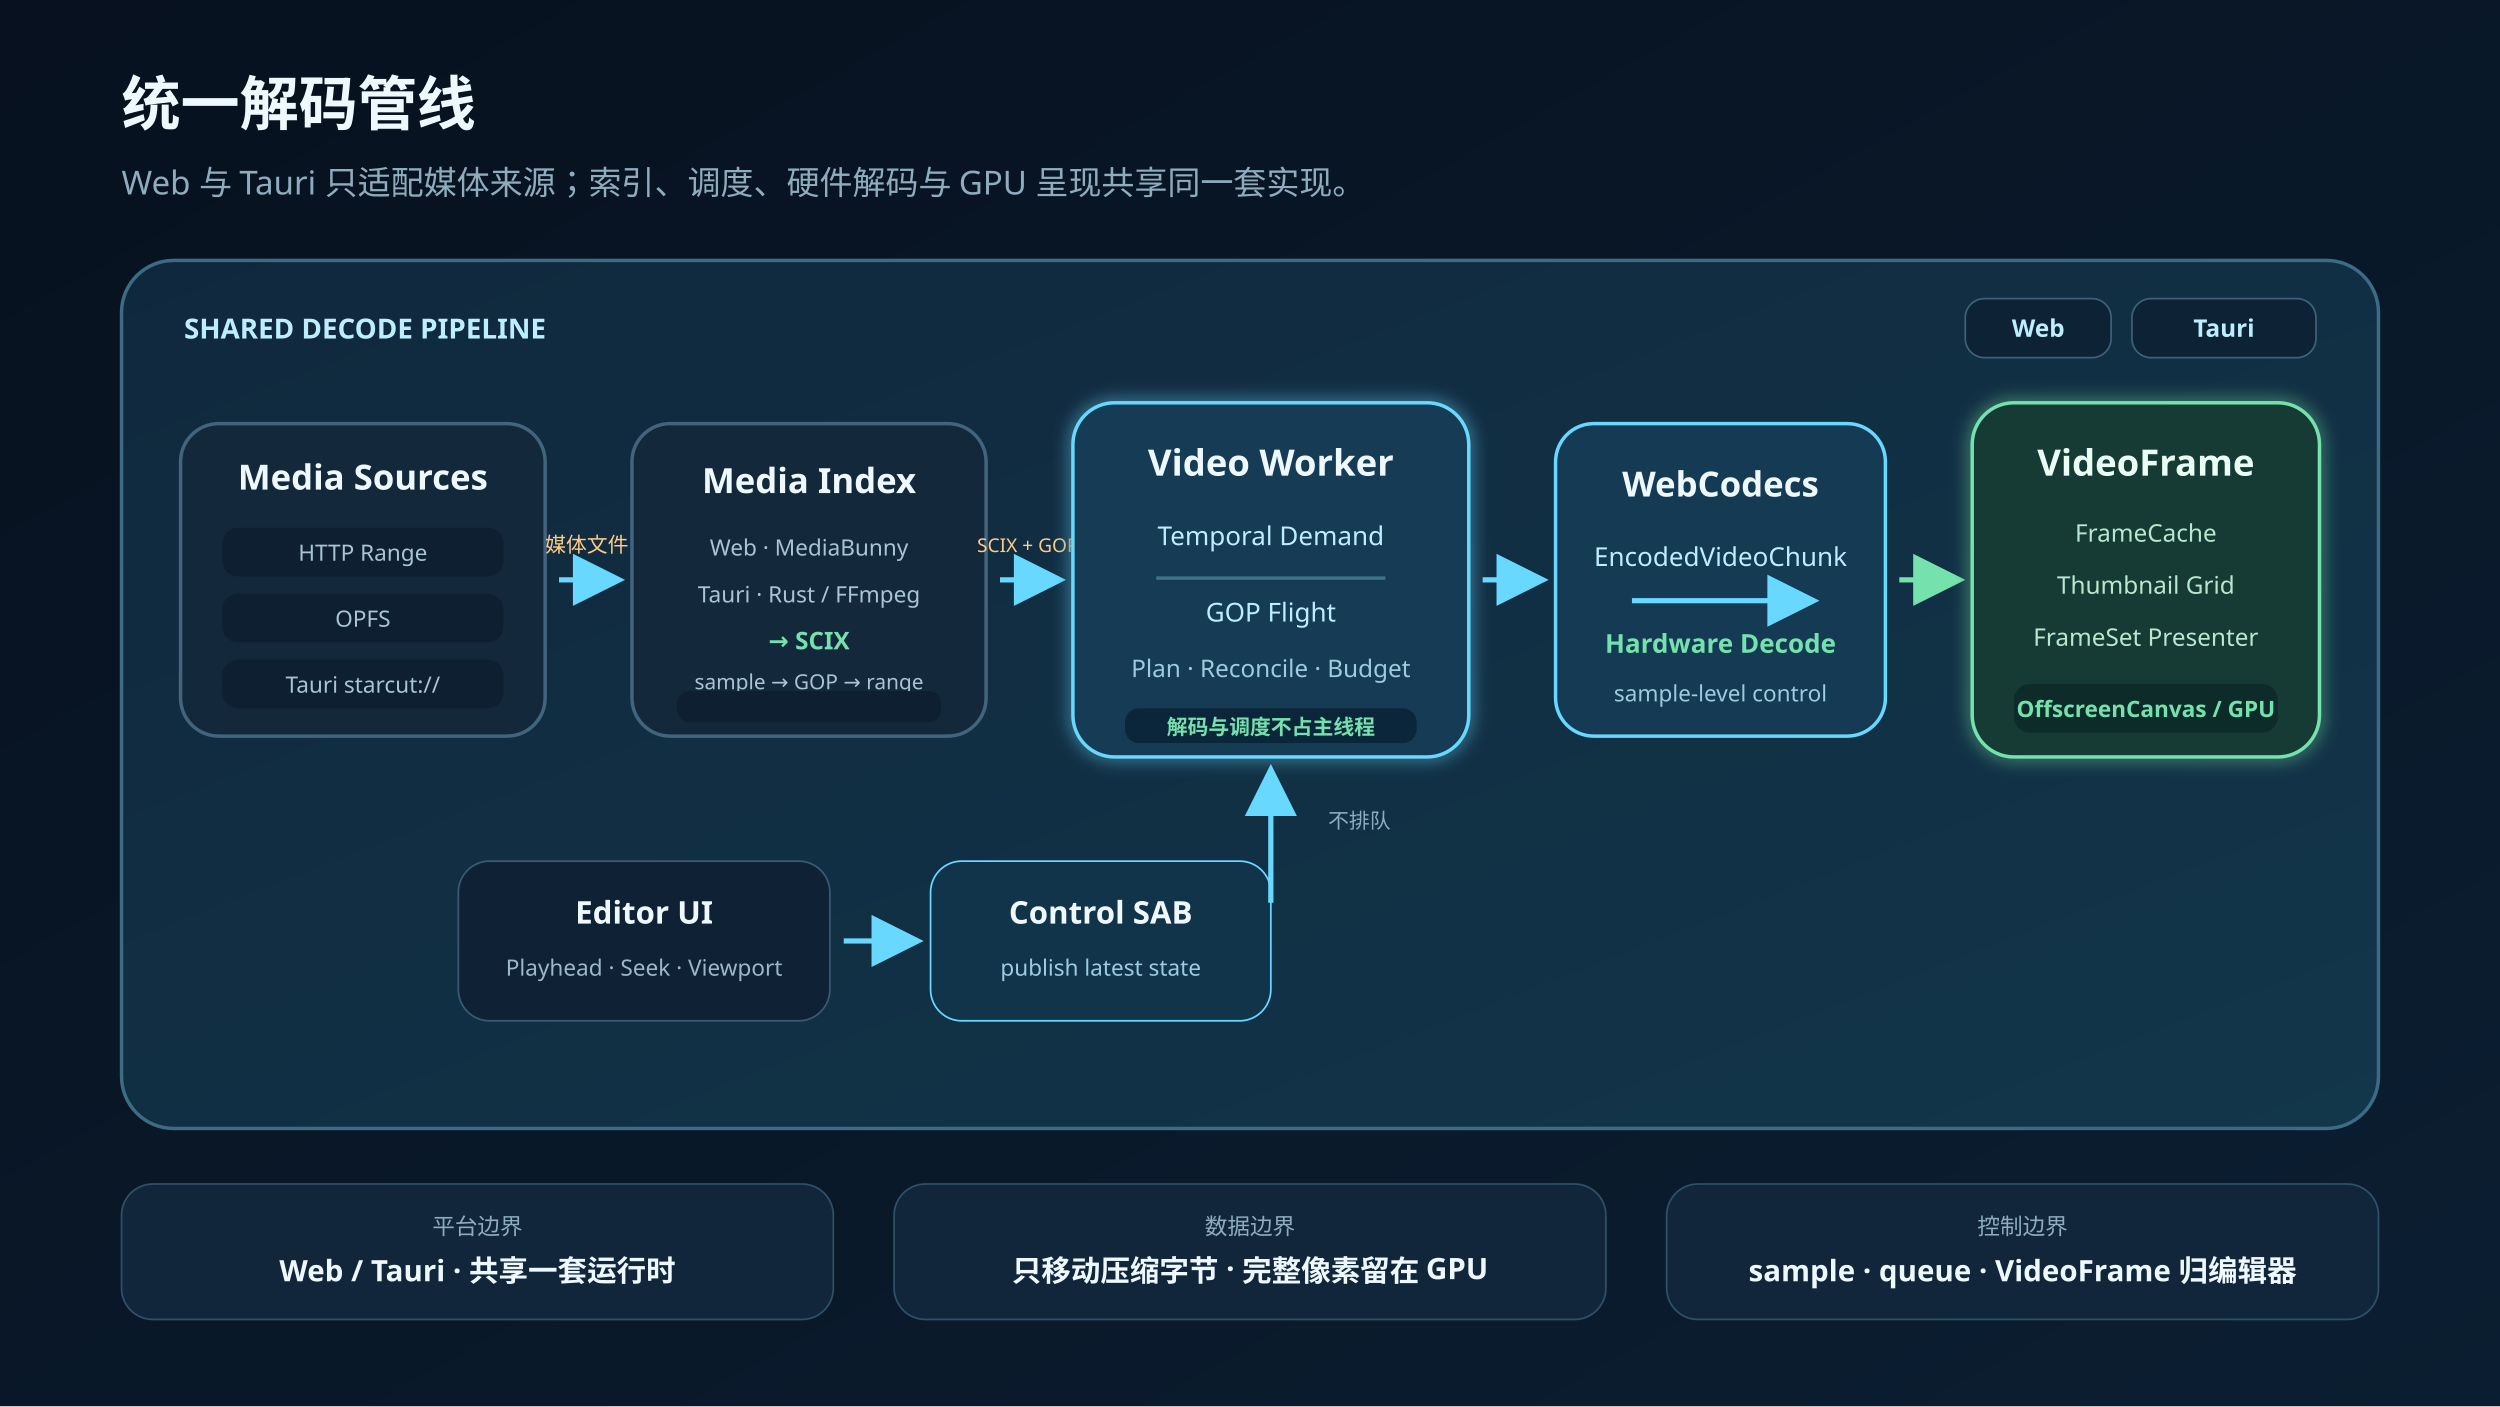
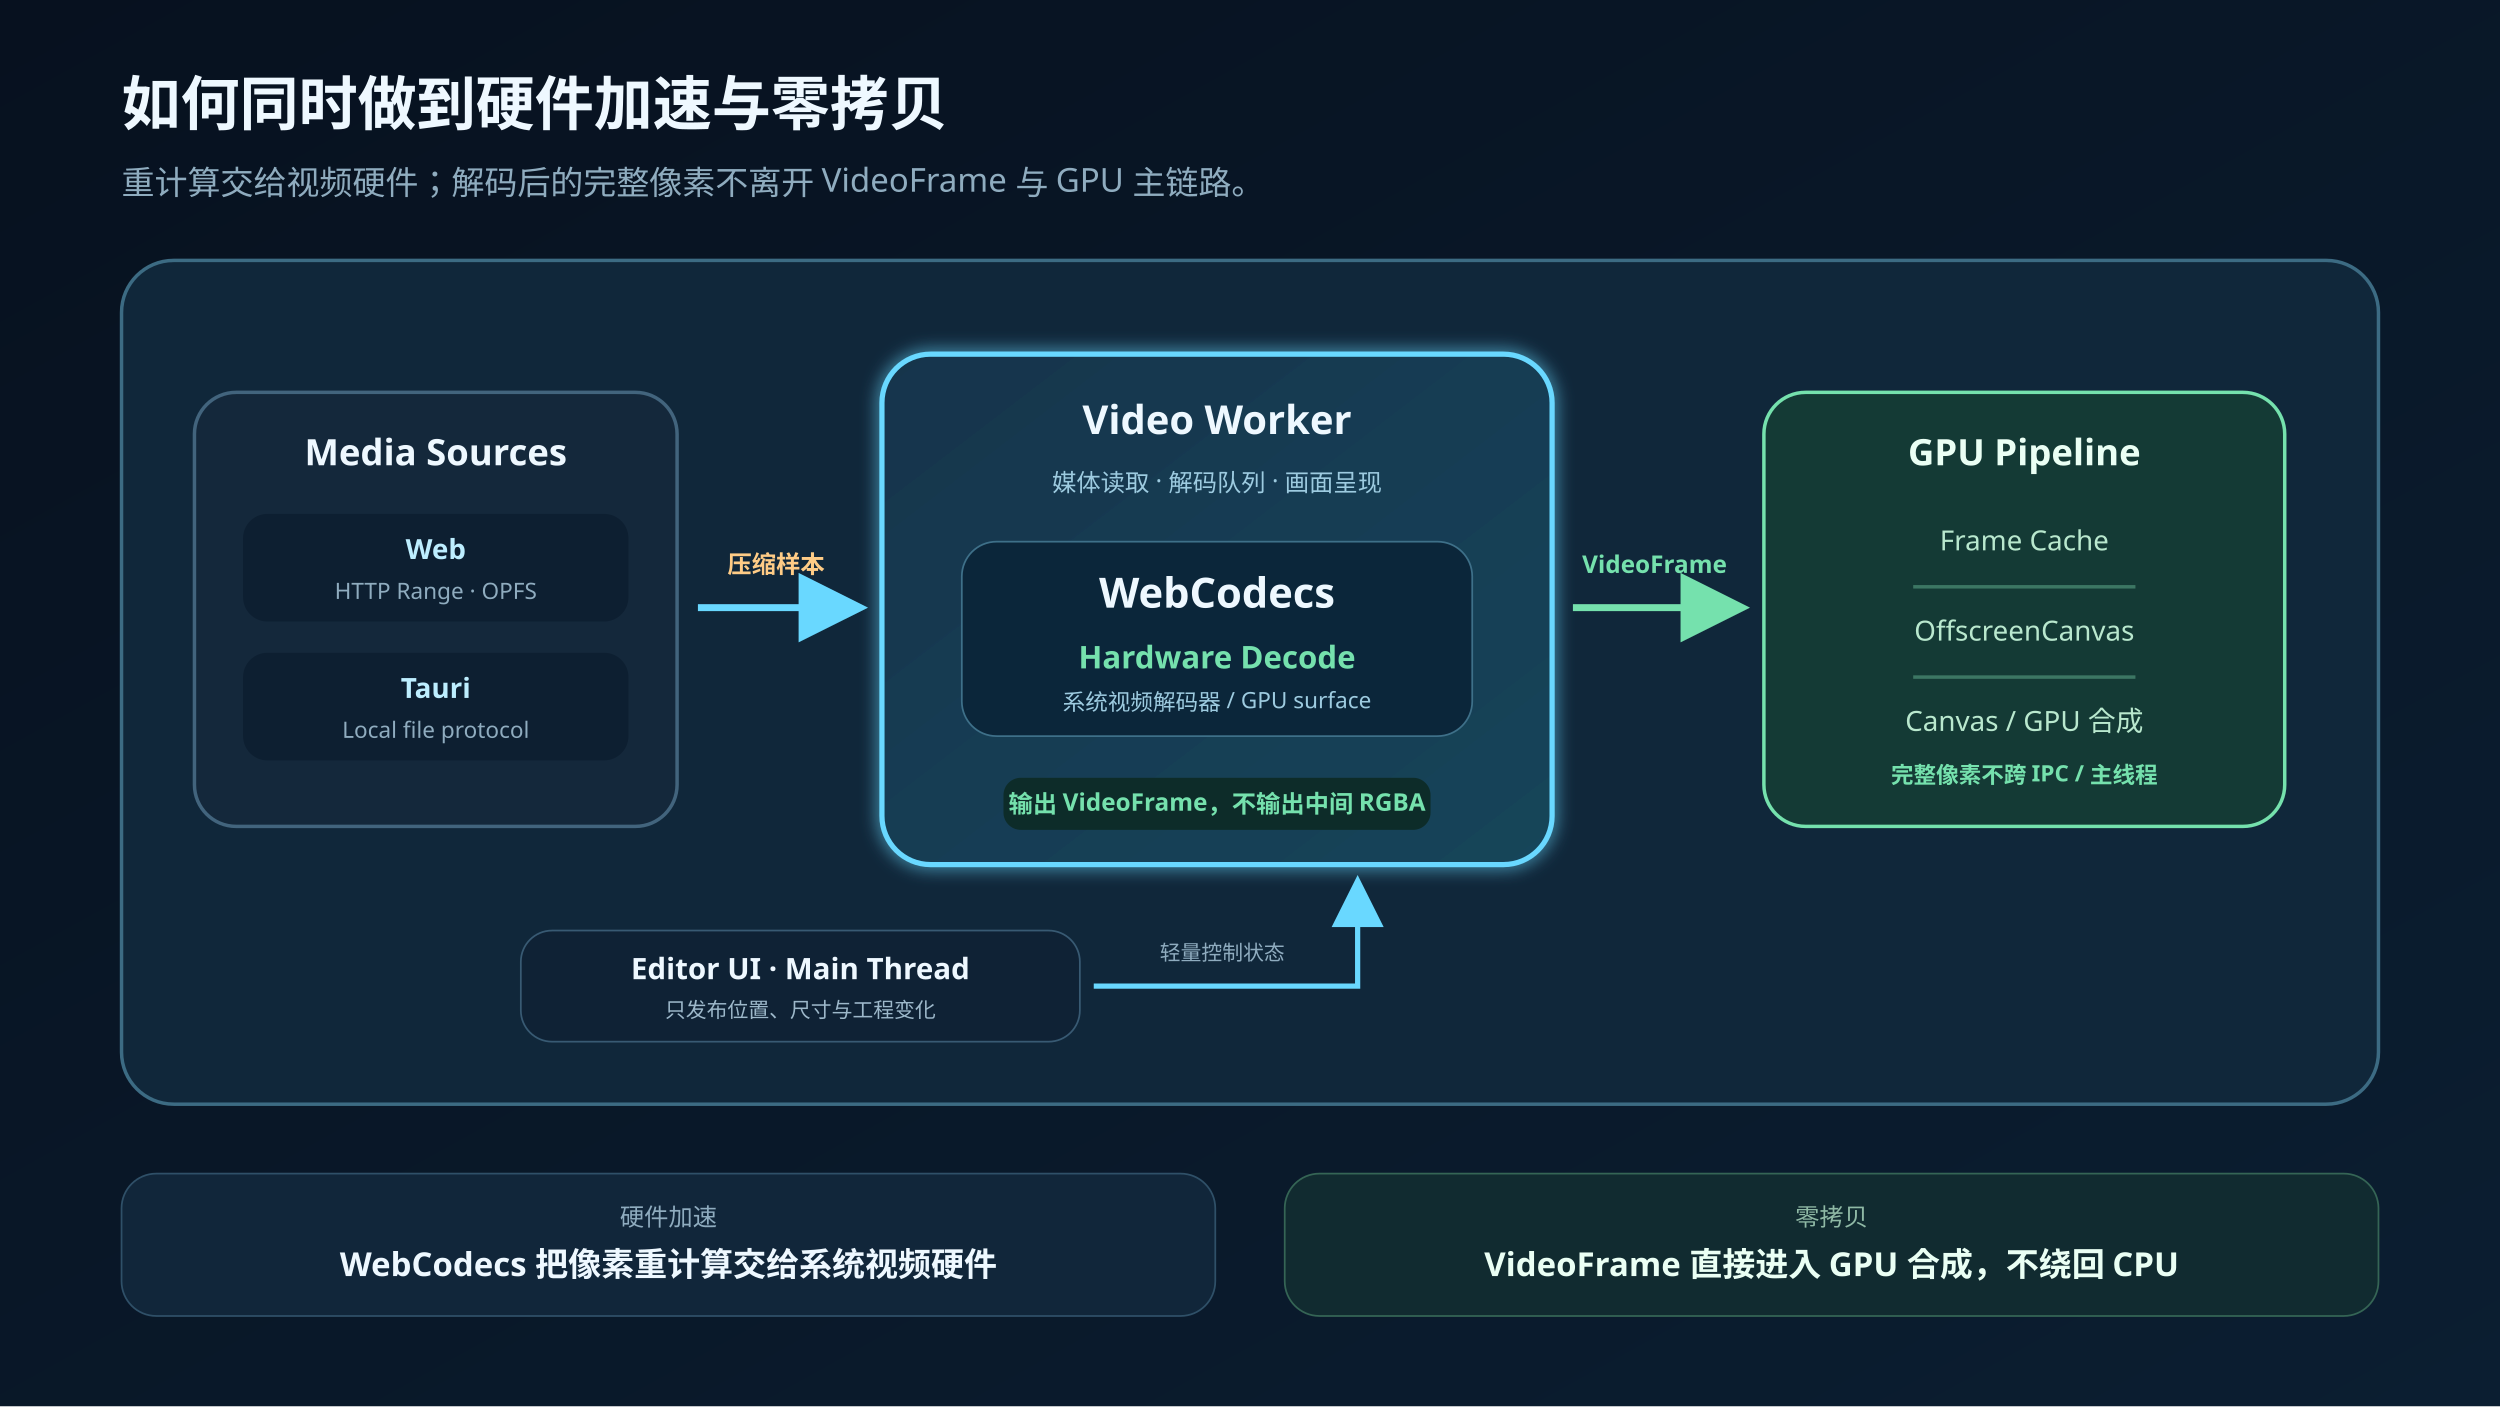
<svg xmlns="http://www.w3.org/2000/svg" width="1440" height="810" viewBox="0 0 1440 810" role="img" aria-labelledby="title desc">
  <defs>
    <linearGradient id="bg" x1="0" y1="0" x2="1" y2="1">
      <stop stop-color="#07111f" />
      <stop offset="1" stop-color="#0b1e31" />
    </linearGradient>
-     <linearGradient id="runtime" x1="0" y1="0" x2="1" y2="1">
-       <stop stop-color="#10283d" />
-       <stop offset="1" stop-color="#12364a" />
+     <linearGradient id="worker" x1="0" y1="0" x2="1" y2="1">
+       <stop stop-color="#12344c" />
+       <stop offset="1" stop-color="#16455a" />
    </linearGradient>
    <marker id="arrow" markerWidth="10" markerHeight="10" refX="8" refY="5" orient="auto">
      <path d="M0 0L10 5L0 10z" fill="#69d8ff" />
    </marker>
    <marker id="greenArrow" markerWidth="10" markerHeight="10" refX="8" refY="5" orient="auto">
      <path d="M0 0L10 5L0 10z" fill="#75e1ad" />
    </marker>
    <filter id="glow">
      <feGaussianBlur stdDeviation="5" result="b" />
      <feMerge>
        <feMergeNode in="b" />
        <feMergeNode in="SourceGraphic" />
      </feMerge>
    </filter>
  </defs>
  <rect width="1440" height="810" fill="url(#bg)" />
-   <text x="70" y="72" fill="#eef8ff" font-size="34" font-weight="800" font-family="system-ui, sans-serif">统一解码管线</text>
-   <text x="70" y="112" fill="#8facbf" font-size="19" font-family="system-ui, sans-serif">Web 与 Tauri 只适配媒体来源；索引、调度、硬件解码与 GPU 呈现共享同一套实现。</text>
+   <text x="70" y="72" fill="#eef8ff" font-size="34" font-weight="800" font-family="system-ui, sans-serif">如何同时做到硬件加速与零拷贝</text>
+   <text x="70" y="112" fill="#8facbf" font-size="19" font-family="system-ui, sans-serif">重计算交给视频硬件；解码后的完整像素不离开 VideoFrame 与 GPU 主链路。</text>
  <g font-family="system-ui, sans-serif">
-     <rect x="70" y="150" width="1300" height="500" rx="30" fill="url(#runtime)" stroke="#3c6b83" stroke-width="2" />
-     <text x="106" y="195" fill="#bdeeff" font-size="16" font-weight="700">SHARED DECODE PIPELINE</text>
-     <g text-anchor="middle" font-size="14" font-weight="700">
-       <rect x="1132" y="172" width="84" height="34" rx="11" fill="#0d2234" stroke="#3d6179" />
-       <text x="1174" y="194" fill="#bdeeff">Web</text>
-       <rect x="1228" y="172" width="106" height="34" rx="11" fill="#0d2234" stroke="#3d6179" />
-       <text x="1281" y="194" fill="#bdeeff">Tauri</text>
+     <rect x="70" y="150" width="1300" height="486" rx="30" fill="#10273a" stroke="#3c6b83" stroke-width="2" />
+     <g transform="translate(112 226)">
+       <rect width="278" height="250" rx="24" fill="#14283b" stroke="#42647d" stroke-width="2" />
+       <text x="139" y="42" fill="#eef8ff" font-size="21" font-weight="800" text-anchor="middle">Media Sources</text>
+       <rect x="28" y="70" width="222" height="62" rx="14" fill="#0d1f31" />
+       <text x="139" y="96" fill="#bdeeff" font-size="16" font-weight="700" text-anchor="middle">Web</text>
+       <text x="139" y="119" fill="#8facbf" font-size="13" text-anchor="middle">HTTP Range · OPFS</text>
+       <rect x="28" y="150" width="222" height="62" rx="14" fill="#0d1f31" />
+       <text x="139" y="176" fill="#bdeeff" font-size="16" font-weight="700" text-anchor="middle">Tauri</text>
+       <text x="139" y="199" fill="#8facbf" font-size="13" text-anchor="middle">Local file protocol</text>
    </g>
-     <g transform="translate(104 244)">
-       <rect width="210" height="180" rx="22" fill="#14283b" stroke="#42647d" stroke-width="2" />
-       <text x="105" y="38" fill="#eef8ff" font-size="20" font-weight="800" text-anchor="middle">Media Sources</text>
-       <rect x="24" y="60" width="162" height="28" rx="9" fill="#0d1f31" />
-       <text x="105" y="79" fill="#a9c4d5" font-size="13" text-anchor="middle">HTTP Range</text>
-       <rect x="24" y="98" width="162" height="28" rx="9" fill="#0d1f31" />
-       <text x="105" y="117" fill="#a9c4d5" font-size="13" text-anchor="middle">OPFS</text>
-       <rect x="24" y="136" width="162" height="28" rx="9" fill="#0d1f31" />
-       <text x="105" y="155" fill="#a9c4d5" font-size="13" text-anchor="middle">Tauri starcut://</text>
+     <path d="M402 350H492" stroke="#69d8ff" stroke-width="4" marker-end="url(#arrow)" />
+     <text x="447" y="330" fill="#ffcc86" font-size="14" font-weight="700" text-anchor="middle">压缩样本</text>
+     <g transform="translate(508 204)">
+       <rect width="386" height="294" rx="28" fill="url(#worker)" stroke="#69d8ff" stroke-width="3" filter="url(#glow)" />
+       <text x="193" y="46" fill="#eef8ff" font-size="23" font-weight="800" text-anchor="middle">Video Worker</text>
+       <text x="193" y="79" fill="#9dcbe0" font-size="14" text-anchor="middle">媒体读取 · 解码队列 · 画面呈现</text>
+       <rect x="46" y="108" width="294" height="112" rx="20" fill="#0b263a" stroke="#3e7089" />
+       <text x="193" y="146" fill="#eef8ff" font-size="24" font-weight="800" text-anchor="middle">WebCodecs</text>
+       <text x="193" y="181" fill="#75e1ad" font-size="18" font-weight="800" text-anchor="middle">Hardware Decode</text>
+       <text x="193" y="205" fill="#9dcbe0" font-size="13" text-anchor="middle">系统视频解码器 / GPU surface</text>
+       <rect x="70" y="244" width="246" height="30" rx="10" fill="#0d2c29" />
+       <text x="193" y="264" fill="#75e1ad" font-size="14" font-weight="700" text-anchor="middle">输出 VideoFrame，不输出中间 RGBA</text>
    </g>
-     <path d="M322 334H354" stroke="#69d8ff" stroke-width="3" marker-end="url(#arrow)" />
-     <text x="338" y="318" fill="#ffcc86" font-size="12" text-anchor="middle">媒体文件</text>
-     <g transform="translate(364 244)">
-       <rect width="204" height="180" rx="22" fill="#14283b" stroke="#42647d" stroke-width="2" />
-       <text x="102" y="40" fill="#eef8ff" font-size="20" font-weight="800" text-anchor="middle">Media Index</text>
-       <text x="102" y="76" fill="#a9c4d5" font-size="13" text-anchor="middle">Web · MediaBunny</text>
-       <text x="102" y="103" fill="#a9c4d5" font-size="13" text-anchor="middle">Tauri · Rust / FFmpeg</text>
-       <text x="102" y="130" fill="#75e1ad" font-size="14" font-weight="700" text-anchor="middle">→ SCIX</text>
-       <text x="102" y="153" fill="#a9c4d5" font-size="12" text-anchor="middle">sample → GOP → range</text>
-       <rect x="26" y="154" width="152" height="18" rx="7" fill="#0d1f31" />
+     <path d="M906 350H1000" stroke="#75e1ad" stroke-width="4" marker-end="url(#greenArrow)" />
+     <text x="953" y="330" fill="#75e1ad" font-size="14" font-weight="700" text-anchor="middle">VideoFrame</text>
+     <g transform="translate(1016 226)">
+       <rect width="300" height="250" rx="24" fill="#143a35" stroke="#75e1ad" stroke-width="2" />
+       <text x="150" y="42" fill="#eafff4" font-size="21" font-weight="800" text-anchor="middle">GPU Pipeline</text>
+       <text x="150" y="91" fill="#b9e8ce" font-size="16" text-anchor="middle">Frame Cache</text>
+       <path d="M86 112H214" stroke="#3c7663" stroke-width="2" />
+       <text x="150" y="143" fill="#b9e8ce" font-size="16" text-anchor="middle">OffscreenCanvas</text>
+       <path d="M86 164H214" stroke="#3c7663" stroke-width="2" />
+       <text x="150" y="195" fill="#b9e8ce" font-size="16" text-anchor="middle">Canvas / GPU 合成</text>
+       <text x="150" y="225" fill="#75e1ad" font-size="13" font-weight="700" text-anchor="middle">完整像素不跨 IPC / 主线程</text>
    </g>
-     <path d="M576 334H608" stroke="#69d8ff" stroke-width="3" marker-end="url(#arrow)" />
-     <text x="592" y="318" fill="#ffcc86" font-size="11" text-anchor="middle">SCIX + GOP</text>
-     <g transform="translate(618 232)">
-       <rect width="228" height="204" rx="24" fill="#143a54" stroke="#69d8ff" stroke-width="2" filter="url(#glow)" />
-       <text x="114" y="42" fill="#eef8ff" font-size="21" font-weight="800" text-anchor="middle">Video Worker</text>
-       <text x="114" y="82" fill="#bdeeff" font-size="15" text-anchor="middle">Temporal Demand</text>
-       <path d="M48 101H180" stroke="#3f7188" stroke-width="2" />
-       <text x="114" y="126" fill="#bdeeff" font-size="15" text-anchor="middle">GOP Flight</text>
-       <text x="114" y="158" fill="#9dcbe0" font-size="14" text-anchor="middle">Plan · Reconcile · Budget</text>
-       <rect x="30" y="176" width="168" height="20" rx="8" fill="#0b263a" />
-       <text x="114" y="191" fill="#75e1ad" font-size="12" font-weight="700" text-anchor="middle">解码与调度不占主线程</text>
+     <g transform="translate(300 536)">
+       <rect width="322" height="64" rx="18" fill="#0f2235" stroke="#385a73" />
+       <text x="161" y="28" fill="#eef8ff" font-size="17" font-weight="800" text-anchor="middle">Editor UI · Main Thread</text>
+       <text x="161" y="50" fill="#9db8ca" font-size="12" text-anchor="middle">只发布位置、尺寸与工程变化</text>
    </g>
-     <path d="M854 334H886" stroke="#69d8ff" stroke-width="3" marker-end="url(#arrow)" />
-     <g transform="translate(896 244)">
-       <rect width="190" height="180" rx="22" fill="#143a54" stroke="#69d8ff" stroke-width="2" />
-       <text x="95" y="42" fill="#eef8ff" font-size="20" font-weight="800" text-anchor="middle">WebCodecs</text>
-       <text x="95" y="82" fill="#bdeeff" font-size="15" text-anchor="middle">EncodedVideoChunk</text>
-       <path d="M44 102H146" stroke="#69d8ff" stroke-width="3" marker-end="url(#arrow)" />
-       <text x="95" y="132" fill="#75e1ad" font-size="15" font-weight="700" text-anchor="middle">Hardware Decode</text>
-       <text x="95" y="160" fill="#9dcbe0" font-size="13" text-anchor="middle">sample-level control</text>
-     </g>
-     <path d="M1094 334H1126" stroke="#75e1ad" stroke-width="3" marker-end="url(#greenArrow)" />
-     <g transform="translate(1136 232)">
-       <rect width="200" height="204" rx="24" fill="#143a35" stroke="#75e1ad" stroke-width="2" filter="url(#glow)" />
-       <text x="100" y="42" fill="#eafff4" font-size="21" font-weight="800" text-anchor="middle">VideoFrame</text>
-       <text x="100" y="80" fill="#b9e8ce" font-size="14" text-anchor="middle">FrameCache</text>
-       <text x="100" y="110" fill="#b9e8ce" font-size="14" text-anchor="middle">Thumbnail Grid</text>
-       <text x="100" y="140" fill="#b9e8ce" font-size="14" text-anchor="middle">FrameSet Presenter</text>
-       <rect x="24" y="162" width="152" height="28" rx="9" fill="#0d2c29" />
-       <text x="100" y="181" fill="#75e1ad" font-size="13" font-weight="700" text-anchor="middle">OffscreenCanvas / GPU</text>
-     </g>
-     <g transform="translate(264 496)">
-       <rect width="214" height="92" rx="18" fill="#0f2235" stroke="#385a73" />
-       <text x="107" y="36" fill="#eef8ff" font-size="18" font-weight="800" text-anchor="middle">Editor UI</text>
-       <text x="107" y="66" fill="#9db8ca" font-size="13" text-anchor="middle">Playhead · Seek · Viewport</text>
-     </g>
-     <path d="M486 542H526" stroke="#69d8ff" stroke-width="3" marker-end="url(#arrow)" />
-     <g transform="translate(536 496)">
-       <rect width="196" height="92" rx="18" fill="#12344a" stroke="#69d8ff" />
-       <text x="98" y="36" fill="#eef8ff" font-size="18" font-weight="800" text-anchor="middle">Control SAB</text>
-       <text x="98" y="66" fill="#9dcbe0" font-size="13" text-anchor="middle">publish latest state</text>
-     </g>
-     <path d="M732 520V462H732V446" fill="none" stroke="#69d8ff" stroke-width="3" marker-end="url(#arrow)" />
-     <text x="765" y="477" fill="#8facbf" font-size="12">不排队</text>
+     <path d="M630 568H782V510" fill="none" stroke="#69d8ff" stroke-width="3" marker-end="url(#arrow)" />
+     <text x="704" y="553" fill="#8facbf" font-size="12" text-anchor="middle">轻量控制状态</text>
  </g>
-   <g transform="translate(70 682)" font-family="system-ui, sans-serif" text-anchor="middle">
-     <rect width="410" height="78" rx="18" fill="#11263a" stroke="#2f5068" />
-     <text x="205" y="29" fill="#8facbf" font-size="13">平台边界</text>
-     <text x="205" y="56" fill="#eef8ff" font-size="17" font-weight="800">Web / Tauri · 共享一套运行时</text>
-     <rect x="445" width="410" height="78" rx="18" fill="#11263a" stroke="#2f5068" />
-     <text x="650" y="29" fill="#8facbf" font-size="13">数据边界</text>
-     <text x="650" y="56" fill="#eef8ff" font-size="17" font-weight="800">只移动压缩字节 · 完整像素留在 GPU</text>
-     <rect x="890" width="410" height="78" rx="18" fill="#11263a" stroke="#2f5068" />
-     <text x="1095" y="29" fill="#8facbf" font-size="13">控制边界</text>
-     <text x="1095" y="56" fill="#eef8ff" font-size="17" font-weight="800">sample · queue · VideoFrame 归编辑器</text>
+   <g transform="translate(70 676)" font-family="system-ui, sans-serif" text-anchor="middle">
+     <rect width="630" height="82" rx="20" fill="#11263a" stroke="#2f5068" />
+     <text x="315" y="30" fill="#8facbf" font-size="14">硬件加速</text>
+     <text x="315" y="59" fill="#eef8ff" font-size="19" font-weight="800">WebCodecs 把像素重计算交给系统视频硬件</text>
+     <rect x="670" width="630" height="82" rx="20" fill="#112b30" stroke="#356555" />
+     <text x="985" y="30" fill="#8fb9a5" font-size="14">零拷贝</text>
+     <text x="985" y="59" fill="#eafff4" font-size="19" font-weight="800">VideoFrame 直接进入 GPU 合成，不绕回 CPU</text>
  </g>
</svg>
